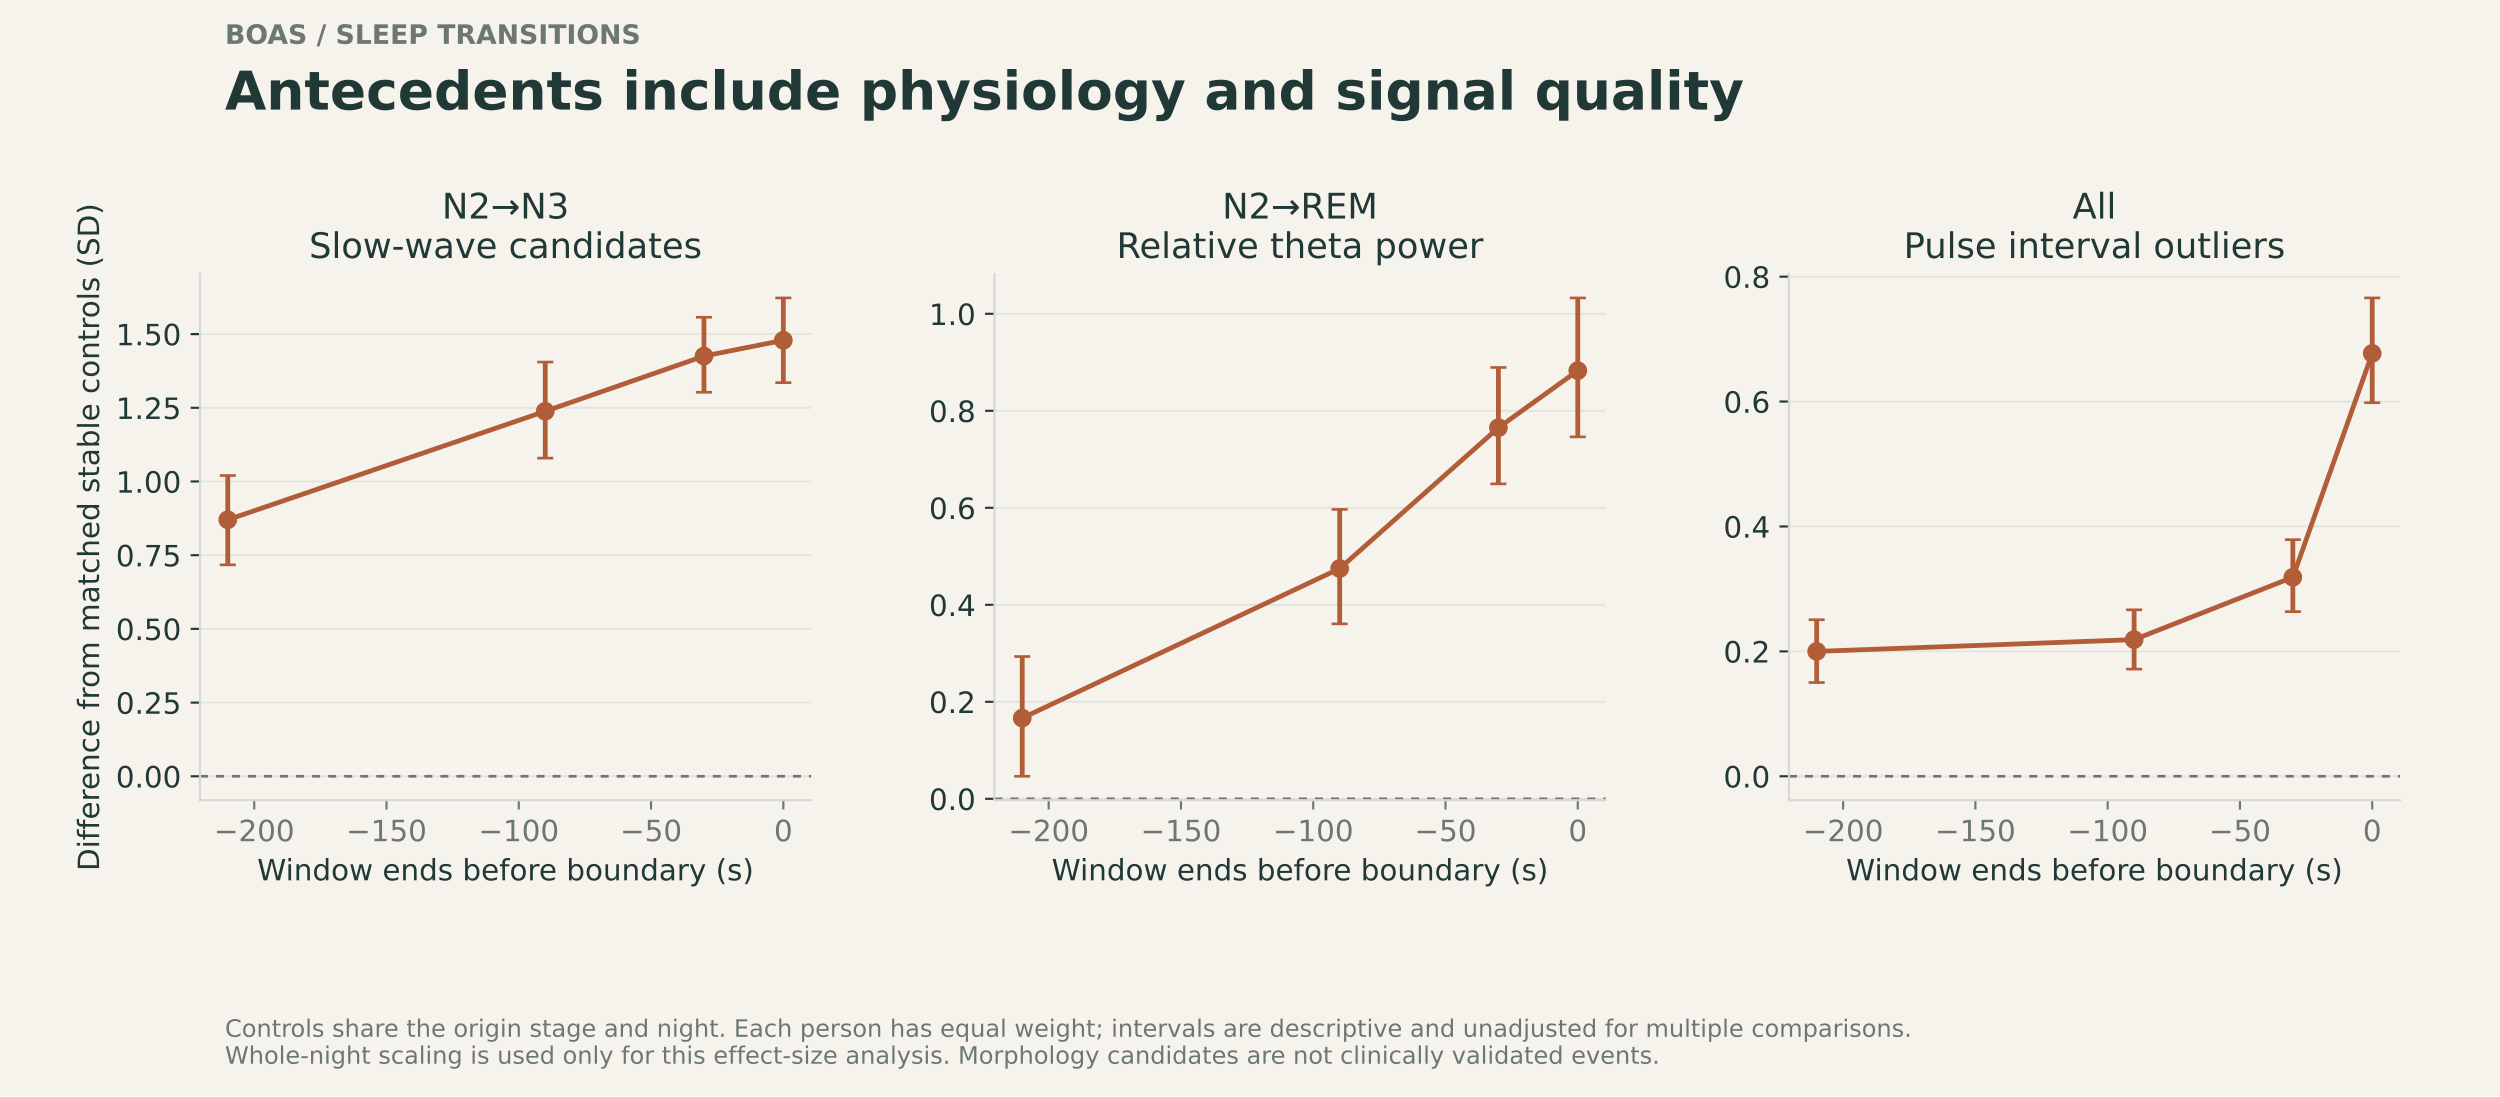
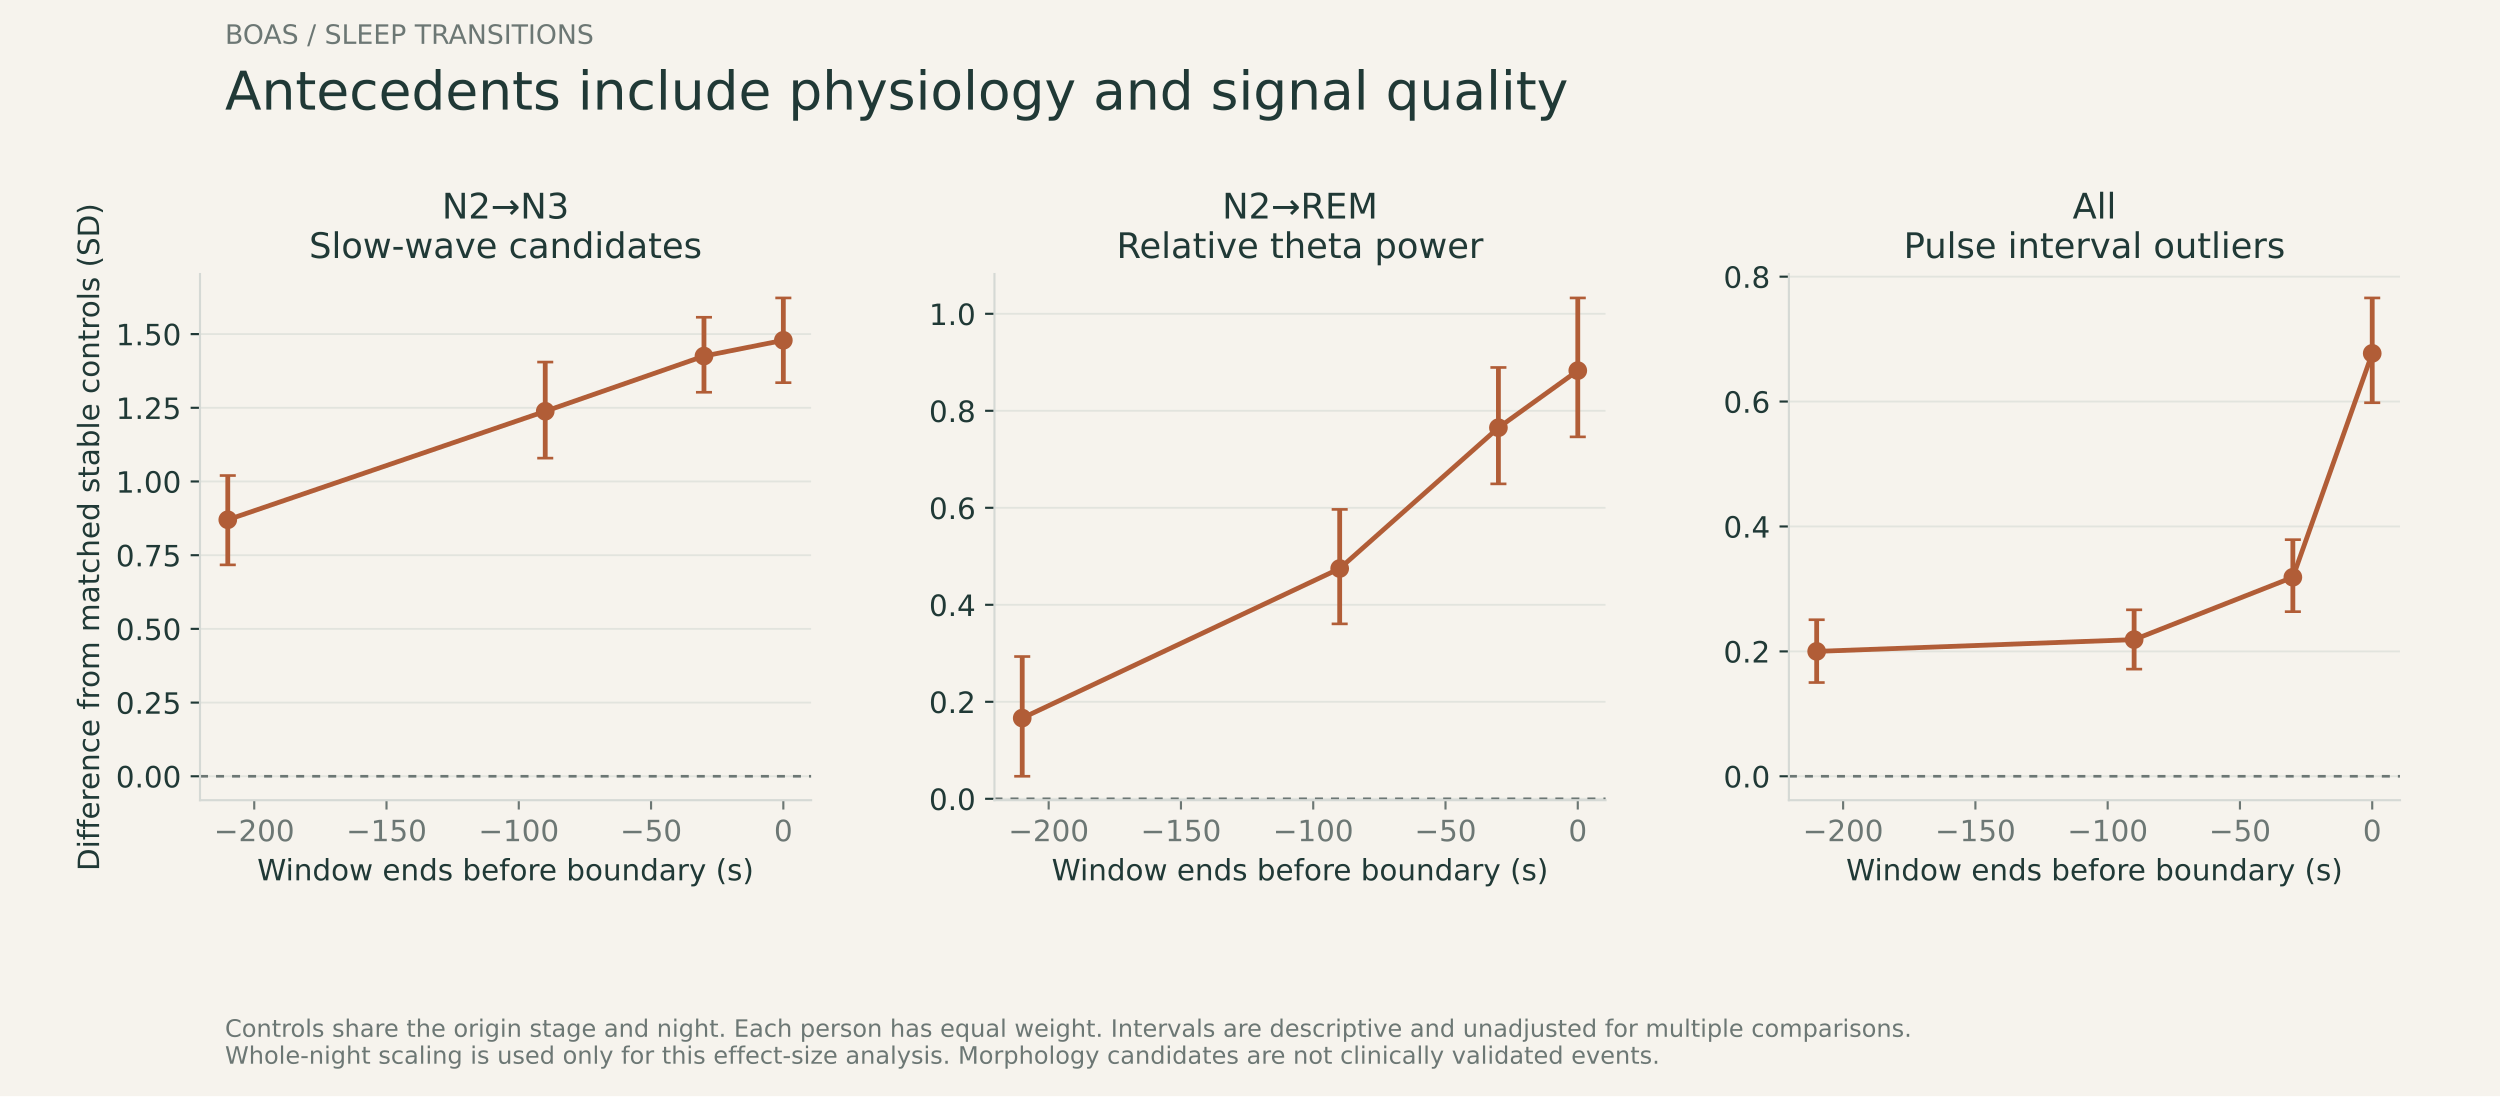
<svg xmlns="http://www.w3.org/2000/svg" xmlns:xlink="http://www.w3.org/1999/xlink" width="936pt" height="410.4pt" viewBox="0 0 936 410.4" version="1.1">
  <defs>
    <style type="text/css">*{stroke-linejoin: round; stroke-linecap: butt}</style>
  </defs>
  <g id="figure_1">
    <g id="patch_1">
      <path d="M 0 410.4  L 936 410.4  L 936 0  L 0 0  z " style="fill: #f6f3ed" />
    </g>
    <g id="axes_1">
      <g id="patch_2">
        <path d="M 74.88 299.592  L 303.68 299.592  L 303.68 102.6  L 74.88 102.6  z " style="fill: #f6f3ed" />
      </g>
      <g id="matplotlib.axis_1">
        <g id="xtick_1">
          <g id="line2d_1">
            <defs>
-               <path id="m2b2131e5d2" d="M 0 0  L 0 3.5  " style="stroke: #6c7774; stroke-width: 0.8" />
+               <path id="m9359593791" d="M 0 0  L 0 3.5  " style="stroke: #6c7774; stroke-width: 0.8" />
            </defs>
            <g>
-               <use xlink:href="#m2b2131e5d2" x="95.185" y="299.592" style="fill: #6c7774; stroke: #6c7774; stroke-width: 0.8" />
+               <use xlink:href="#m9359593791" x="95.185" y="299.592" style="fill: #6c7774; stroke: #6c7774; stroke-width: 0.8" />
            </g>
          </g>
          <g id="text_1">
            <text style="font-size: 11px; font-family: 'DejaVu Sans'; text-anchor: middle; fill: #6c7774" x="95.185" y="314.95" transform="rotate(-0 95.18476 314.9503)">−200</text>
          </g>
        </g>
        <g id="xtick_2">
          <g id="line2d_2">
            <g>
-               <use xlink:href="#m2b2131e5d2" x="144.709" y="299.592" style="fill: #6c7774; stroke: #6c7774; stroke-width: 0.8" />
+               <use xlink:href="#m9359593791" x="144.709" y="299.592" style="fill: #6c7774; stroke: #6c7774; stroke-width: 0.8" />
            </g>
          </g>
          <g id="text_2">
            <text style="font-size: 11px; font-family: 'DejaVu Sans'; text-anchor: middle; fill: #6c7774" x="144.709" y="314.95" transform="rotate(-0 144.7086 314.9503)">−150</text>
          </g>
        </g>
        <g id="xtick_3">
          <g id="line2d_3">
            <g>
-               <use xlink:href="#m2b2131e5d2" x="194.232" y="299.592" style="fill: #6c7774; stroke: #6c7774; stroke-width: 0.8" />
+               <use xlink:href="#m9359593791" x="194.232" y="299.592" style="fill: #6c7774; stroke: #6c7774; stroke-width: 0.8" />
            </g>
          </g>
          <g id="text_3">
            <text style="font-size: 11px; font-family: 'DejaVu Sans'; text-anchor: middle; fill: #6c7774" x="194.232" y="314.95" transform="rotate(-0 194.2324 314.9503)">−100</text>
          </g>
        </g>
        <g id="xtick_4">
          <g id="line2d_4">
            <g>
-               <use xlink:href="#m2b2131e5d2" x="243.756" y="299.592" style="fill: #6c7774; stroke: #6c7774; stroke-width: 0.8" />
+               <use xlink:href="#m9359593791" x="243.756" y="299.592" style="fill: #6c7774; stroke: #6c7774; stroke-width: 0.8" />
            </g>
          </g>
          <g id="text_4">
            <text style="font-size: 11px; font-family: 'DejaVu Sans'; text-anchor: middle; fill: #6c7774" x="243.756" y="314.95" transform="rotate(-0 243.7562 314.9503)">−50</text>
          </g>
        </g>
        <g id="xtick_5">
          <g id="line2d_5">
            <g>
-               <use xlink:href="#m2b2131e5d2" x="293.28" y="299.592" style="fill: #6c7774; stroke: #6c7774; stroke-width: 0.8" />
+               <use xlink:href="#m9359593791" x="293.28" y="299.592" style="fill: #6c7774; stroke: #6c7774; stroke-width: 0.8" />
            </g>
          </g>
          <g id="text_5">
            <text style="font-size: 11px; font-family: 'DejaVu Sans'; text-anchor: middle; fill: #6c7774" x="293.28" y="314.95" transform="rotate(-0 293.28 314.9503)">0</text>
          </g>
        </g>
        <g id="text_6">
          <text style="font-size: 11px; font-family: 'DejaVu Sans'; text-anchor: middle; fill: #203936" x="189.28" y="329.596" transform="rotate(-0 189.28 329.5962)">Window ends before boundary (s)</text>
        </g>
      </g>
      <g id="matplotlib.axis_2">
        <g id="ytick_1">
          <g id="line2d_6">
-             <path d="M 74.88 290.638  L 303.68 290.638  " clip-path="url(#pf90f58695b)" style="fill: none; stroke: #e2e4de; stroke-width: 0.7; stroke-linecap: square" />
+             <path d="M 74.88 290.638  L 303.68 290.638  " clip-path="url(#pc259133c09)" style="fill: none; stroke: #e2e4de; stroke-width: 0.7; stroke-linecap: square" />
          </g>
          <g id="line2d_7">
            <defs>
-               <path id="me3ca736e18" d="M 0 0  L -3.5 0  " style="stroke: #203936; stroke-width: 0.8" />
+               <path id="m24792d2fe8" d="M 0 0  L -3.5 0  " style="stroke: #203936; stroke-width: 0.8" />
            </defs>
            <g>
-               <use xlink:href="#me3ca736e18" x="74.88" y="290.638" style="fill: #203936; stroke: #203936; stroke-width: 0.8" />
+               <use xlink:href="#m24792d2fe8" x="74.88" y="290.638" style="fill: #203936; stroke: #203936; stroke-width: 0.8" />
            </g>
          </g>
          <g id="text_7">
            <text style="font-size: 11px; font-family: 'DejaVu Sans'; text-anchor: end; fill: #203936" x="67.88" y="294.817" transform="rotate(-0 67.88 294.817)">0.00</text>
          </g>
        </g>
        <g id="ytick_2">
          <g id="line2d_8">
-             <path d="M 74.88 263.046  L 303.68 263.046  " clip-path="url(#pf90f58695b)" style="fill: none; stroke: #e2e4de; stroke-width: 0.7; stroke-linecap: square" />
+             <path d="M 74.88 263.046  L 303.68 263.046  " clip-path="url(#pc259133c09)" style="fill: none; stroke: #e2e4de; stroke-width: 0.7; stroke-linecap: square" />
          </g>
          <g id="line2d_9">
            <g>
-               <use xlink:href="#me3ca736e18" x="74.88" y="263.046" style="fill: #203936; stroke: #203936; stroke-width: 0.8" />
+               <use xlink:href="#m24792d2fe8" x="74.88" y="263.046" style="fill: #203936; stroke: #203936; stroke-width: 0.8" />
            </g>
          </g>
          <g id="text_8">
            <text style="font-size: 11px; font-family: 'DejaVu Sans'; text-anchor: end; fill: #203936" x="67.88" y="267.225" transform="rotate(-0 67.88 267.2249)">0.25</text>
          </g>
        </g>
        <g id="ytick_3">
          <g id="line2d_10">
-             <path d="M 74.88 235.454  L 303.68 235.454  " clip-path="url(#pf90f58695b)" style="fill: none; stroke: #e2e4de; stroke-width: 0.7; stroke-linecap: square" />
+             <path d="M 74.88 235.454  L 303.68 235.454  " clip-path="url(#pc259133c09)" style="fill: none; stroke: #e2e4de; stroke-width: 0.7; stroke-linecap: square" />
          </g>
          <g id="line2d_11">
            <g>
-               <use xlink:href="#me3ca736e18" x="74.88" y="235.454" style="fill: #203936; stroke: #203936; stroke-width: 0.8" />
+               <use xlink:href="#m24792d2fe8" x="74.88" y="235.454" style="fill: #203936; stroke: #203936; stroke-width: 0.8" />
            </g>
          </g>
          <g id="text_9">
            <text style="font-size: 11px; font-family: 'DejaVu Sans'; text-anchor: end; fill: #203936" x="67.88" y="239.633" transform="rotate(-0 67.88 239.6329)">0.50</text>
          </g>
        </g>
        <g id="ytick_4">
          <g id="line2d_12">
-             <path d="M 74.88 207.862  L 303.68 207.862  " clip-path="url(#pf90f58695b)" style="fill: none; stroke: #e2e4de; stroke-width: 0.7; stroke-linecap: square" />
+             <path d="M 74.88 207.862  L 303.68 207.862  " clip-path="url(#pc259133c09)" style="fill: none; stroke: #e2e4de; stroke-width: 0.7; stroke-linecap: square" />
          </g>
          <g id="line2d_13">
            <g>
-               <use xlink:href="#me3ca736e18" x="74.88" y="207.862" style="fill: #203936; stroke: #203936; stroke-width: 0.8" />
+               <use xlink:href="#m24792d2fe8" x="74.88" y="207.862" style="fill: #203936; stroke: #203936; stroke-width: 0.8" />
            </g>
          </g>
          <g id="text_10">
            <text style="font-size: 11px; font-family: 'DejaVu Sans'; text-anchor: end; fill: #203936" x="67.88" y="212.041" transform="rotate(-0 67.88 212.0409)">0.75</text>
          </g>
        </g>
        <g id="ytick_5">
          <g id="line2d_14">
-             <path d="M 74.88 180.27  L 303.68 180.27  " clip-path="url(#pf90f58695b)" style="fill: none; stroke: #e2e4de; stroke-width: 0.7; stroke-linecap: square" />
+             <path d="M 74.88 180.27  L 303.68 180.27  " clip-path="url(#pc259133c09)" style="fill: none; stroke: #e2e4de; stroke-width: 0.7; stroke-linecap: square" />
          </g>
          <g id="line2d_15">
            <g>
-               <use xlink:href="#me3ca736e18" x="74.88" y="180.27" style="fill: #203936; stroke: #203936; stroke-width: 0.8" />
+               <use xlink:href="#m24792d2fe8" x="74.88" y="180.27" style="fill: #203936; stroke: #203936; stroke-width: 0.8" />
            </g>
          </g>
          <g id="text_11">
            <text style="font-size: 11px; font-family: 'DejaVu Sans'; text-anchor: end; fill: #203936" x="67.88" y="184.449" transform="rotate(-0 67.88 184.4489)">1.00</text>
          </g>
        </g>
        <g id="ytick_6">
          <g id="line2d_16">
-             <path d="M 74.88 152.678  L 303.68 152.678  " clip-path="url(#pf90f58695b)" style="fill: none; stroke: #e2e4de; stroke-width: 0.7; stroke-linecap: square" />
+             <path d="M 74.88 152.678  L 303.68 152.678  " clip-path="url(#pc259133c09)" style="fill: none; stroke: #e2e4de; stroke-width: 0.7; stroke-linecap: square" />
          </g>
          <g id="line2d_17">
            <g>
-               <use xlink:href="#me3ca736e18" x="74.88" y="152.678" style="fill: #203936; stroke: #203936; stroke-width: 0.8" />
+               <use xlink:href="#m24792d2fe8" x="74.88" y="152.678" style="fill: #203936; stroke: #203936; stroke-width: 0.8" />
            </g>
          </g>
          <g id="text_12">
            <text style="font-size: 11px; font-family: 'DejaVu Sans'; text-anchor: end; fill: #203936" x="67.88" y="156.857" transform="rotate(-0 67.88 156.8569)">1.25</text>
          </g>
        </g>
        <g id="ytick_7">
          <g id="line2d_18">
-             <path d="M 74.88 125.086  L 303.68 125.086  " clip-path="url(#pf90f58695b)" style="fill: none; stroke: #e2e4de; stroke-width: 0.7; stroke-linecap: square" />
+             <path d="M 74.88 125.086  L 303.68 125.086  " clip-path="url(#pc259133c09)" style="fill: none; stroke: #e2e4de; stroke-width: 0.7; stroke-linecap: square" />
          </g>
          <g id="line2d_19">
            <g>
-               <use xlink:href="#me3ca736e18" x="74.88" y="125.086" style="fill: #203936; stroke: #203936; stroke-width: 0.8" />
+               <use xlink:href="#m24792d2fe8" x="74.88" y="125.086" style="fill: #203936; stroke: #203936; stroke-width: 0.8" />
            </g>
          </g>
          <g id="text_13">
            <text style="font-size: 11px; font-family: 'DejaVu Sans'; text-anchor: end; fill: #203936" x="67.88" y="129.265" transform="rotate(-0 67.88 129.2649)">1.50</text>
          </g>
        </g>
        <g id="text_14">
          <text style="font-size: 11px; font-family: 'DejaVu Sans'; text-anchor: middle; fill: #203936" x="37.1" y="201.096" transform="rotate(-90 37.10016 201.096)">Difference from matched stable controls (SD)</text>
        </g>
      </g>
      <g id="LineCollection_1">
-         <path d="M 85.28 211.477  L 85.28 178.039  " clip-path="url(#pf90f58695b)" style="fill: none; stroke: #b15d37; stroke-width: 1.8" />
-         <path d="M 204.137 171.529  L 204.137 135.565  " clip-path="url(#pf90f58695b)" style="fill: none; stroke: #b15d37; stroke-width: 1.8" />
-         <path d="M 263.566 146.865  L 263.566 118.792  " clip-path="url(#pf90f58695b)" style="fill: none; stroke: #b15d37; stroke-width: 1.8" />
-         <path d="M 293.28 143.259  L 293.28 111.554  " clip-path="url(#pf90f58695b)" style="fill: none; stroke: #b15d37; stroke-width: 1.8" />
+         <path d="M 85.28 211.477  L 85.28 178.039  " clip-path="url(#pc259133c09)" style="fill: none; stroke: #b15d37; stroke-width: 1.8" />
+         <path d="M 204.137 171.529  L 204.137 135.565  " clip-path="url(#pc259133c09)" style="fill: none; stroke: #b15d37; stroke-width: 1.8" />
+         <path d="M 263.566 146.865  L 263.566 118.792  " clip-path="url(#pc259133c09)" style="fill: none; stroke: #b15d37; stroke-width: 1.8" />
+         <path d="M 293.28 143.259  L 293.28 111.554  " clip-path="url(#pc259133c09)" style="fill: none; stroke: #b15d37; stroke-width: 1.8" />
      </g>
      <g id="line2d_20">
        <defs>
-           <path id="m47a3143ed9" d="M 3 0  L -3 -0  " style="stroke: #b15d37" />
+           <path id="m4a761c84fd" d="M 3 0  L -3 -0  " style="stroke: #b15d37" />
        </defs>
-         <g clip-path="url(#pf90f58695b)">
-           <use xlink:href="#m47a3143ed9" x="85.28" y="211.477" style="fill: #b15d37; stroke: #b15d37" />
-           <use xlink:href="#m47a3143ed9" x="204.137" y="171.529" style="fill: #b15d37; stroke: #b15d37" />
-           <use xlink:href="#m47a3143ed9" x="263.566" y="146.865" style="fill: #b15d37; stroke: #b15d37" />
-           <use xlink:href="#m47a3143ed9" x="293.28" y="143.259" style="fill: #b15d37; stroke: #b15d37" />
+         <g clip-path="url(#pc259133c09)">
+           <use xlink:href="#m4a761c84fd" x="85.28" y="211.477" style="fill: #b15d37; stroke: #b15d37" />
+           <use xlink:href="#m4a761c84fd" x="204.137" y="171.529" style="fill: #b15d37; stroke: #b15d37" />
+           <use xlink:href="#m4a761c84fd" x="263.566" y="146.865" style="fill: #b15d37; stroke: #b15d37" />
+           <use xlink:href="#m4a761c84fd" x="293.28" y="143.259" style="fill: #b15d37; stroke: #b15d37" />
        </g>
      </g>
      <g id="line2d_21">
-         <g clip-path="url(#pf90f58695b)">
-           <use xlink:href="#m47a3143ed9" x="85.28" y="178.039" style="fill: #b15d37; stroke: #b15d37" />
-           <use xlink:href="#m47a3143ed9" x="204.137" y="135.565" style="fill: #b15d37; stroke: #b15d37" />
-           <use xlink:href="#m47a3143ed9" x="263.566" y="118.792" style="fill: #b15d37; stroke: #b15d37" />
-           <use xlink:href="#m47a3143ed9" x="293.28" y="111.554" style="fill: #b15d37; stroke: #b15d37" />
+         <g clip-path="url(#pc259133c09)">
+           <use xlink:href="#m4a761c84fd" x="85.28" y="178.039" style="fill: #b15d37; stroke: #b15d37" />
+           <use xlink:href="#m4a761c84fd" x="204.137" y="135.565" style="fill: #b15d37; stroke: #b15d37" />
+           <use xlink:href="#m4a761c84fd" x="263.566" y="118.792" style="fill: #b15d37; stroke: #b15d37" />
+           <use xlink:href="#m4a761c84fd" x="293.28" y="111.554" style="fill: #b15d37; stroke: #b15d37" />
        </g>
      </g>
      <g id="line2d_22">
-         <path d="M 74.88 290.638  L 303.68 290.638  " clip-path="url(#pf90f58695b)" style="fill: none; stroke-dasharray: 3,3; stroke-dashoffset: 0; stroke: #6c7774" />
+         <path d="M 74.88 290.638  L 303.68 290.638  " clip-path="url(#pc259133c09)" style="fill: none; stroke-dasharray: 3,3; stroke-dashoffset: 0; stroke: #6c7774" />
      </g>
      <g id="line2d_23">
-         <path d="M 85.28 194.598  L 204.137 153.976  L 263.566 133.31  L 293.28 127.409  " clip-path="url(#pf90f58695b)" style="fill: none; stroke: #b15d37; stroke-width: 1.8; stroke-linecap: square" />
+         <path d="M 85.28 194.598  L 204.137 153.976  L 263.566 133.31  L 293.28 127.409  " clip-path="url(#pc259133c09)" style="fill: none; stroke: #b15d37; stroke-width: 1.8; stroke-linecap: square" />
        <defs>
-           <path id="m441f151f14" d="M 0 3  C 0.796 3 1.559 2.684 2.121 2.121  C 2.684 1.559 3 0.796 3 0  C 3 -0.796 2.684 -1.559 2.121 -2.121  C 1.559 -2.684 0.796 -3 0 -3  C -0.796 -3 -1.559 -2.684 -2.121 -2.121  C -2.684 -1.559 -3 -0.796 -3 0  C -3 0.796 -2.684 1.559 -2.121 2.121  C -1.559 2.684 -0.796 3 0 3  z " style="stroke: #b15d37" />
+           <path id="m875331e26b" d="M 0 3  C 0.796 3 1.559 2.684 2.121 2.121  C 2.684 1.559 3 0.796 3 0  C 3 -0.796 2.684 -1.559 2.121 -2.121  C 1.559 -2.684 0.796 -3 0 -3  C -0.796 -3 -1.559 -2.684 -2.121 -2.121  C -2.684 -1.559 -3 -0.796 -3 0  C -3 0.796 -2.684 1.559 -2.121 2.121  C -1.559 2.684 -0.796 3 0 3  z " style="stroke: #b15d37" />
        </defs>
-         <g clip-path="url(#pf90f58695b)">
-           <use xlink:href="#m441f151f14" x="85.28" y="194.598" style="fill: #b15d37; stroke: #b15d37" />
-           <use xlink:href="#m441f151f14" x="204.137" y="153.976" style="fill: #b15d37; stroke: #b15d37" />
-           <use xlink:href="#m441f151f14" x="263.566" y="133.31" style="fill: #b15d37; stroke: #b15d37" />
-           <use xlink:href="#m441f151f14" x="293.28" y="127.409" style="fill: #b15d37; stroke: #b15d37" />
+         <g clip-path="url(#pc259133c09)">
+           <use xlink:href="#m875331e26b" x="85.28" y="194.598" style="fill: #b15d37; stroke: #b15d37" />
+           <use xlink:href="#m875331e26b" x="204.137" y="153.976" style="fill: #b15d37; stroke: #b15d37" />
+           <use xlink:href="#m875331e26b" x="263.566" y="133.31" style="fill: #b15d37; stroke: #b15d37" />
+           <use xlink:href="#m875331e26b" x="293.28" y="127.409" style="fill: #b15d37; stroke: #b15d37" />
        </g>
      </g>
      <g id="patch_3">
        <path d="M 74.88 299.592  L 74.88 102.6  " style="fill: none; stroke: #d5d9d5; stroke-width: 0.8; stroke-linejoin: miter; stroke-linecap: square" />
      </g>
      <g id="patch_4">
        <path d="M 74.88 299.592  L 303.68 299.592  " style="fill: none; stroke: #d5d9d5; stroke-width: 0.8; stroke-linejoin: miter; stroke-linecap: square" />
      </g>
      <g id="text_15">
        <text style="font-size: 13.2px; font-family: 'DejaVu Sans'; fill: #203936" transform="translate(165.4757 81.81889)">N2→N3</text>
        <text style="font-size: 13.2px; font-family: 'DejaVu Sans'; fill: #203936" transform="translate(115.7313 96.6)">Slow-wave candidates</text>
      </g>
    </g>
    <g id="axes_2">
      <g id="patch_5">
        <path d="M 372.32 299.592  L 601.12 299.592  L 601.12 102.6  L 372.32 102.6  z " style="fill: #f6f3ed" />
      </g>
      <g id="matplotlib.axis_3">
        <g id="xtick_6">
          <g id="line2d_24">
            <g>
-               <use xlink:href="#m2b2131e5d2" x="392.625" y="299.592" style="fill: #6c7774; stroke: #6c7774; stroke-width: 0.8" />
+               <use xlink:href="#m9359593791" x="392.625" y="299.592" style="fill: #6c7774; stroke: #6c7774; stroke-width: 0.8" />
            </g>
          </g>
          <g id="text_16">
            <text style="font-size: 11px; font-family: 'DejaVu Sans'; text-anchor: middle; fill: #6c7774" x="392.625" y="314.95" transform="rotate(-0 392.6248 314.9503)">−200</text>
          </g>
        </g>
        <g id="xtick_7">
          <g id="line2d_25">
            <g>
-               <use xlink:href="#m2b2131e5d2" x="442.149" y="299.592" style="fill: #6c7774; stroke: #6c7774; stroke-width: 0.8" />
+               <use xlink:href="#m9359593791" x="442.149" y="299.592" style="fill: #6c7774; stroke: #6c7774; stroke-width: 0.8" />
            </g>
          </g>
          <g id="text_17">
            <text style="font-size: 11px; font-family: 'DejaVu Sans'; text-anchor: middle; fill: #6c7774" x="442.149" y="314.95" transform="rotate(-0 442.1486 314.9503)">−150</text>
          </g>
        </g>
        <g id="xtick_8">
          <g id="line2d_26">
            <g>
-               <use xlink:href="#m2b2131e5d2" x="491.672" y="299.592" style="fill: #6c7774; stroke: #6c7774; stroke-width: 0.8" />
+               <use xlink:href="#m9359593791" x="491.672" y="299.592" style="fill: #6c7774; stroke: #6c7774; stroke-width: 0.8" />
            </g>
          </g>
          <g id="text_18">
            <text style="font-size: 11px; font-family: 'DejaVu Sans'; text-anchor: middle; fill: #6c7774" x="491.672" y="314.95" transform="rotate(-0 491.6724 314.9503)">−100</text>
          </g>
        </g>
        <g id="xtick_9">
          <g id="line2d_27">
            <g>
-               <use xlink:href="#m2b2131e5d2" x="541.196" y="299.592" style="fill: #6c7774; stroke: #6c7774; stroke-width: 0.8" />
+               <use xlink:href="#m9359593791" x="541.196" y="299.592" style="fill: #6c7774; stroke: #6c7774; stroke-width: 0.8" />
            </g>
          </g>
          <g id="text_19">
            <text style="font-size: 11px; font-family: 'DejaVu Sans'; text-anchor: middle; fill: #6c7774" x="541.196" y="314.95" transform="rotate(-0 541.1962 314.9503)">−50</text>
          </g>
        </g>
        <g id="xtick_10">
          <g id="line2d_28">
            <g>
-               <use xlink:href="#m2b2131e5d2" x="590.72" y="299.592" style="fill: #6c7774; stroke: #6c7774; stroke-width: 0.8" />
+               <use xlink:href="#m9359593791" x="590.72" y="299.592" style="fill: #6c7774; stroke: #6c7774; stroke-width: 0.8" />
            </g>
          </g>
          <g id="text_20">
            <text style="font-size: 11px; font-family: 'DejaVu Sans'; text-anchor: middle; fill: #6c7774" x="590.72" y="314.95" transform="rotate(-0 590.72 314.9503)">0</text>
          </g>
        </g>
        <g id="text_21">
          <text style="font-size: 11px; font-family: 'DejaVu Sans'; text-anchor: middle; fill: #203936" x="486.72" y="329.596" transform="rotate(-0 486.72 329.5962)">Window ends before boundary (s)</text>
        </g>
      </g>
      <g id="matplotlib.axis_4">
        <g id="ytick_8">
          <g id="line2d_29">
-             <path d="M 372.32 299.076  L 601.12 299.076  " clip-path="url(#pd4287c1bd4)" style="fill: none; stroke: #e2e4de; stroke-width: 0.7; stroke-linecap: square" />
+             <path d="M 372.32 299.076  L 601.12 299.076  " clip-path="url(#pba1424396d)" style="fill: none; stroke: #e2e4de; stroke-width: 0.7; stroke-linecap: square" />
          </g>
          <g id="line2d_30">
            <g>
-               <use xlink:href="#me3ca736e18" x="372.32" y="299.076" style="fill: #203936; stroke: #203936; stroke-width: 0.8" />
+               <use xlink:href="#m24792d2fe8" x="372.32" y="299.076" style="fill: #203936; stroke: #203936; stroke-width: 0.8" />
            </g>
          </g>
          <g id="text_22">
            <text style="font-size: 11px; font-family: 'DejaVu Sans'; text-anchor: end; fill: #203936" x="365.32" y="303.255" transform="rotate(-0 365.32 303.2549)">0.0</text>
          </g>
        </g>
        <g id="ytick_9">
          <g id="line2d_31">
-             <path d="M 372.32 262.76  L 601.12 262.76  " clip-path="url(#pd4287c1bd4)" style="fill: none; stroke: #e2e4de; stroke-width: 0.7; stroke-linecap: square" />
+             <path d="M 372.32 262.76  L 601.12 262.76  " clip-path="url(#pba1424396d)" style="fill: none; stroke: #e2e4de; stroke-width: 0.7; stroke-linecap: square" />
          </g>
          <g id="line2d_32">
            <g>
-               <use xlink:href="#me3ca736e18" x="372.32" y="262.76" style="fill: #203936; stroke: #203936; stroke-width: 0.8" />
+               <use xlink:href="#m24792d2fe8" x="372.32" y="262.76" style="fill: #203936; stroke: #203936; stroke-width: 0.8" />
            </g>
          </g>
          <g id="text_23">
            <text style="font-size: 11px; font-family: 'DejaVu Sans'; text-anchor: end; fill: #203936" x="365.32" y="266.939" transform="rotate(-0 365.32 266.9388)">0.2</text>
          </g>
        </g>
        <g id="ytick_10">
          <g id="line2d_33">
-             <path d="M 372.32 226.444  L 601.12 226.444  " clip-path="url(#pd4287c1bd4)" style="fill: none; stroke: #e2e4de; stroke-width: 0.7; stroke-linecap: square" />
+             <path d="M 372.32 226.444  L 601.12 226.444  " clip-path="url(#pba1424396d)" style="fill: none; stroke: #e2e4de; stroke-width: 0.7; stroke-linecap: square" />
          </g>
          <g id="line2d_34">
            <g>
-               <use xlink:href="#me3ca736e18" x="372.32" y="226.444" style="fill: #203936; stroke: #203936; stroke-width: 0.8" />
+               <use xlink:href="#m24792d2fe8" x="372.32" y="226.444" style="fill: #203936; stroke: #203936; stroke-width: 0.8" />
            </g>
          </g>
          <g id="text_24">
            <text style="font-size: 11px; font-family: 'DejaVu Sans'; text-anchor: end; fill: #203936" x="365.32" y="230.623" transform="rotate(-0 365.32 230.6227)">0.4</text>
          </g>
        </g>
        <g id="ytick_11">
          <g id="line2d_35">
-             <path d="M 372.32 190.127  L 601.12 190.127  " clip-path="url(#pd4287c1bd4)" style="fill: none; stroke: #e2e4de; stroke-width: 0.7; stroke-linecap: square" />
+             <path d="M 372.32 190.127  L 601.12 190.127  " clip-path="url(#pba1424396d)" style="fill: none; stroke: #e2e4de; stroke-width: 0.7; stroke-linecap: square" />
          </g>
          <g id="line2d_36">
            <g>
-               <use xlink:href="#me3ca736e18" x="372.32" y="190.127" style="fill: #203936; stroke: #203936; stroke-width: 0.8" />
+               <use xlink:href="#m24792d2fe8" x="372.32" y="190.127" style="fill: #203936; stroke: #203936; stroke-width: 0.8" />
            </g>
          </g>
          <g id="text_25">
            <text style="font-size: 11px; font-family: 'DejaVu Sans'; text-anchor: end; fill: #203936" x="365.32" y="194.307" transform="rotate(-0 365.32 194.3066)">0.6</text>
          </g>
        </g>
        <g id="ytick_12">
          <g id="line2d_37">
-             <path d="M 372.32 153.811  L 601.12 153.811  " clip-path="url(#pd4287c1bd4)" style="fill: none; stroke: #e2e4de; stroke-width: 0.7; stroke-linecap: square" />
+             <path d="M 372.32 153.811  L 601.12 153.811  " clip-path="url(#pba1424396d)" style="fill: none; stroke: #e2e4de; stroke-width: 0.7; stroke-linecap: square" />
          </g>
          <g id="line2d_38">
            <g>
-               <use xlink:href="#me3ca736e18" x="372.32" y="153.811" style="fill: #203936; stroke: #203936; stroke-width: 0.8" />
+               <use xlink:href="#m24792d2fe8" x="372.32" y="153.811" style="fill: #203936; stroke: #203936; stroke-width: 0.8" />
            </g>
          </g>
          <g id="text_26">
            <text style="font-size: 11px; font-family: 'DejaVu Sans'; text-anchor: end; fill: #203936" x="365.32" y="157.991" transform="rotate(-0 365.32 157.9906)">0.8</text>
          </g>
        </g>
        <g id="ytick_13">
          <g id="line2d_39">
-             <path d="M 372.32 117.495  L 601.12 117.495  " clip-path="url(#pd4287c1bd4)" style="fill: none; stroke: #e2e4de; stroke-width: 0.7; stroke-linecap: square" />
+             <path d="M 372.32 117.495  L 601.12 117.495  " clip-path="url(#pba1424396d)" style="fill: none; stroke: #e2e4de; stroke-width: 0.7; stroke-linecap: square" />
          </g>
          <g id="line2d_40">
            <g>
-               <use xlink:href="#me3ca736e18" x="372.32" y="117.495" style="fill: #203936; stroke: #203936; stroke-width: 0.8" />
+               <use xlink:href="#m24792d2fe8" x="372.32" y="117.495" style="fill: #203936; stroke: #203936; stroke-width: 0.8" />
            </g>
          </g>
          <g id="text_27">
            <text style="font-size: 11px; font-family: 'DejaVu Sans'; text-anchor: end; fill: #203936" x="365.32" y="121.674" transform="rotate(-0 365.32 121.6745)">1.0</text>
          </g>
        </g>
      </g>
      <g id="LineCollection_2">
-         <path d="M 382.72 290.638  L 382.72 245.797  " clip-path="url(#pd4287c1bd4)" style="fill: none; stroke: #b15d37; stroke-width: 1.8" />
-         <path d="M 501.577 233.568  L 501.577 190.72  " clip-path="url(#pd4287c1bd4)" style="fill: none; stroke: #b15d37; stroke-width: 1.8" />
-         <path d="M 561.006 181.151  L 561.006 137.585  " clip-path="url(#pd4287c1bd4)" style="fill: none; stroke: #b15d37; stroke-width: 1.8" />
-         <path d="M 590.72 163.56  L 590.72 111.554  " clip-path="url(#pd4287c1bd4)" style="fill: none; stroke: #b15d37; stroke-width: 1.8" />
+         <path d="M 382.72 290.638  L 382.72 245.797  " clip-path="url(#pba1424396d)" style="fill: none; stroke: #b15d37; stroke-width: 1.8" />
+         <path d="M 501.577 233.568  L 501.577 190.72  " clip-path="url(#pba1424396d)" style="fill: none; stroke: #b15d37; stroke-width: 1.8" />
+         <path d="M 561.006 181.151  L 561.006 137.585  " clip-path="url(#pba1424396d)" style="fill: none; stroke: #b15d37; stroke-width: 1.8" />
+         <path d="M 590.72 163.56  L 590.72 111.554  " clip-path="url(#pba1424396d)" style="fill: none; stroke: #b15d37; stroke-width: 1.8" />
      </g>
      <g id="line2d_41">
-         <g clip-path="url(#pd4287c1bd4)">
-           <use xlink:href="#m47a3143ed9" x="382.72" y="290.638" style="fill: #b15d37; stroke: #b15d37" />
-           <use xlink:href="#m47a3143ed9" x="501.577" y="233.568" style="fill: #b15d37; stroke: #b15d37" />
-           <use xlink:href="#m47a3143ed9" x="561.006" y="181.151" style="fill: #b15d37; stroke: #b15d37" />
-           <use xlink:href="#m47a3143ed9" x="590.72" y="163.56" style="fill: #b15d37; stroke: #b15d37" />
+         <g clip-path="url(#pba1424396d)">
+           <use xlink:href="#m4a761c84fd" x="382.72" y="290.638" style="fill: #b15d37; stroke: #b15d37" />
+           <use xlink:href="#m4a761c84fd" x="501.577" y="233.568" style="fill: #b15d37; stroke: #b15d37" />
+           <use xlink:href="#m4a761c84fd" x="561.006" y="181.151" style="fill: #b15d37; stroke: #b15d37" />
+           <use xlink:href="#m4a761c84fd" x="590.72" y="163.56" style="fill: #b15d37; stroke: #b15d37" />
        </g>
      </g>
      <g id="line2d_42">
-         <g clip-path="url(#pd4287c1bd4)">
-           <use xlink:href="#m47a3143ed9" x="382.72" y="245.797" style="fill: #b15d37; stroke: #b15d37" />
-           <use xlink:href="#m47a3143ed9" x="501.577" y="190.72" style="fill: #b15d37; stroke: #b15d37" />
-           <use xlink:href="#m47a3143ed9" x="561.006" y="137.585" style="fill: #b15d37; stroke: #b15d37" />
-           <use xlink:href="#m47a3143ed9" x="590.72" y="111.554" style="fill: #b15d37; stroke: #b15d37" />
+         <g clip-path="url(#pba1424396d)">
+           <use xlink:href="#m4a761c84fd" x="382.72" y="245.797" style="fill: #b15d37; stroke: #b15d37" />
+           <use xlink:href="#m4a761c84fd" x="501.577" y="190.72" style="fill: #b15d37; stroke: #b15d37" />
+           <use xlink:href="#m4a761c84fd" x="561.006" y="137.585" style="fill: #b15d37; stroke: #b15d37" />
+           <use xlink:href="#m4a761c84fd" x="590.72" y="111.554" style="fill: #b15d37; stroke: #b15d37" />
        </g>
      </g>
      <g id="line2d_43">
-         <path d="M 372.32 299.076  L 601.12 299.076  " clip-path="url(#pd4287c1bd4)" style="fill: none; stroke-dasharray: 3,3; stroke-dashoffset: 0; stroke: #6c7774" />
+         <path d="M 372.32 299.076  L 601.12 299.076  " clip-path="url(#pba1424396d)" style="fill: none; stroke-dasharray: 3,3; stroke-dashoffset: 0; stroke: #6c7774" />
      </g>
      <g id="line2d_44">
-         <path d="M 382.72 268.852  L 501.577 212.852  L 561.006 160.127  L 590.72 138.754  " clip-path="url(#pd4287c1bd4)" style="fill: none; stroke: #b15d37; stroke-width: 1.8; stroke-linecap: square" />
-         <g clip-path="url(#pd4287c1bd4)">
-           <use xlink:href="#m441f151f14" x="382.72" y="268.852" style="fill: #b15d37; stroke: #b15d37" />
-           <use xlink:href="#m441f151f14" x="501.577" y="212.852" style="fill: #b15d37; stroke: #b15d37" />
-           <use xlink:href="#m441f151f14" x="561.006" y="160.127" style="fill: #b15d37; stroke: #b15d37" />
-           <use xlink:href="#m441f151f14" x="590.72" y="138.754" style="fill: #b15d37; stroke: #b15d37" />
+         <path d="M 382.72 268.852  L 501.577 212.852  L 561.006 160.127  L 590.72 138.754  " clip-path="url(#pba1424396d)" style="fill: none; stroke: #b15d37; stroke-width: 1.8; stroke-linecap: square" />
+         <g clip-path="url(#pba1424396d)">
+           <use xlink:href="#m875331e26b" x="382.72" y="268.852" style="fill: #b15d37; stroke: #b15d37" />
+           <use xlink:href="#m875331e26b" x="501.577" y="212.852" style="fill: #b15d37; stroke: #b15d37" />
+           <use xlink:href="#m875331e26b" x="561.006" y="160.127" style="fill: #b15d37; stroke: #b15d37" />
+           <use xlink:href="#m875331e26b" x="590.72" y="138.754" style="fill: #b15d37; stroke: #b15d37" />
        </g>
      </g>
      <g id="patch_6">
        <path d="M 372.32 299.592  L 372.32 102.6  " style="fill: none; stroke: #d5d9d5; stroke-width: 0.8; stroke-linejoin: miter; stroke-linecap: square" />
      </g>
      <g id="patch_7">
        <path d="M 372.32 299.592  L 601.12 299.592  " style="fill: none; stroke: #d5d9d5; stroke-width: 0.8; stroke-linejoin: miter; stroke-linecap: square" />
      </g>
      <g id="text_28">
        <text style="font-size: 13.2px; font-family: 'DejaVu Sans'; fill: #203936" transform="translate(457.6016 81.81889)">N2→REM</text>
        <text style="font-size: 13.2px; font-family: 'DejaVu Sans'; fill: #203936" transform="translate(418.0449 96.6)">Relative theta power</text>
      </g>
    </g>
    <g id="axes_3">
      <g id="patch_8">
        <path d="M 669.76 299.592  L 898.56 299.592  L 898.56 102.6  L 669.76 102.6  z " style="fill: #f6f3ed" />
      </g>
      <g id="matplotlib.axis_5">
        <g id="xtick_11">
          <g id="line2d_45">
            <g>
-               <use xlink:href="#m2b2131e5d2" x="690.065" y="299.592" style="fill: #6c7774; stroke: #6c7774; stroke-width: 0.8" />
+               <use xlink:href="#m9359593791" x="690.065" y="299.592" style="fill: #6c7774; stroke: #6c7774; stroke-width: 0.8" />
            </g>
          </g>
          <g id="text_29">
            <text style="font-size: 11px; font-family: 'DejaVu Sans'; text-anchor: middle; fill: #6c7774" x="690.065" y="314.95" transform="rotate(-0 690.0648 314.9503)">−200</text>
          </g>
        </g>
        <g id="xtick_12">
          <g id="line2d_46">
            <g>
-               <use xlink:href="#m2b2131e5d2" x="739.589" y="299.592" style="fill: #6c7774; stroke: #6c7774; stroke-width: 0.8" />
+               <use xlink:href="#m9359593791" x="739.589" y="299.592" style="fill: #6c7774; stroke: #6c7774; stroke-width: 0.8" />
            </g>
          </g>
          <g id="text_30">
            <text style="font-size: 11px; font-family: 'DejaVu Sans'; text-anchor: middle; fill: #6c7774" x="739.589" y="314.95" transform="rotate(-0 739.5886 314.9503)">−150</text>
          </g>
        </g>
        <g id="xtick_13">
          <g id="line2d_47">
            <g>
-               <use xlink:href="#m2b2131e5d2" x="789.112" y="299.592" style="fill: #6c7774; stroke: #6c7774; stroke-width: 0.8" />
+               <use xlink:href="#m9359593791" x="789.112" y="299.592" style="fill: #6c7774; stroke: #6c7774; stroke-width: 0.8" />
            </g>
          </g>
          <g id="text_31">
            <text style="font-size: 11px; font-family: 'DejaVu Sans'; text-anchor: middle; fill: #6c7774" x="789.112" y="314.95" transform="rotate(-0 789.1124 314.9503)">−100</text>
          </g>
        </g>
        <g id="xtick_14">
          <g id="line2d_48">
            <g>
-               <use xlink:href="#m2b2131e5d2" x="838.636" y="299.592" style="fill: #6c7774; stroke: #6c7774; stroke-width: 0.8" />
+               <use xlink:href="#m9359593791" x="838.636" y="299.592" style="fill: #6c7774; stroke: #6c7774; stroke-width: 0.8" />
            </g>
          </g>
          <g id="text_32">
            <text style="font-size: 11px; font-family: 'DejaVu Sans'; text-anchor: middle; fill: #6c7774" x="838.636" y="314.95" transform="rotate(-0 838.6362 314.9503)">−50</text>
          </g>
        </g>
        <g id="xtick_15">
          <g id="line2d_49">
            <g>
-               <use xlink:href="#m2b2131e5d2" x="888.16" y="299.592" style="fill: #6c7774; stroke: #6c7774; stroke-width: 0.8" />
+               <use xlink:href="#m9359593791" x="888.16" y="299.592" style="fill: #6c7774; stroke: #6c7774; stroke-width: 0.8" />
            </g>
          </g>
          <g id="text_33">
            <text style="font-size: 11px; font-family: 'DejaVu Sans'; text-anchor: middle; fill: #6c7774" x="888.16" y="314.95" transform="rotate(-0 888.16 314.9503)">0</text>
          </g>
        </g>
        <g id="text_34">
          <text style="font-size: 11px; font-family: 'DejaVu Sans'; text-anchor: middle; fill: #203936" x="784.16" y="329.596" transform="rotate(-0 784.16 329.5962)">Window ends before boundary (s)</text>
        </g>
      </g>
      <g id="matplotlib.axis_6">
        <g id="ytick_14">
          <g id="line2d_50">
-             <path d="M 669.76 290.638  L 898.56 290.638  " clip-path="url(#pab978912b0)" style="fill: none; stroke: #e2e4de; stroke-width: 0.7; stroke-linecap: square" />
+             <path d="M 669.76 290.638  L 898.56 290.638  " clip-path="url(#pf8987701b2)" style="fill: none; stroke: #e2e4de; stroke-width: 0.7; stroke-linecap: square" />
          </g>
          <g id="line2d_51">
            <g>
-               <use xlink:href="#me3ca736e18" x="669.76" y="290.638" style="fill: #203936; stroke: #203936; stroke-width: 0.8" />
+               <use xlink:href="#m24792d2fe8" x="669.76" y="290.638" style="fill: #203936; stroke: #203936; stroke-width: 0.8" />
            </g>
          </g>
          <g id="text_35">
            <text style="font-size: 11px; font-family: 'DejaVu Sans'; text-anchor: end; fill: #203936" x="662.76" y="294.817" transform="rotate(-0 662.76 294.817)">0.0</text>
          </g>
        </g>
        <g id="ytick_15">
          <g id="line2d_52">
-             <path d="M 669.76 243.873  L 898.56 243.873  " clip-path="url(#pab978912b0)" style="fill: none; stroke: #e2e4de; stroke-width: 0.7; stroke-linecap: square" />
+             <path d="M 669.76 243.873  L 898.56 243.873  " clip-path="url(#pf8987701b2)" style="fill: none; stroke: #e2e4de; stroke-width: 0.7; stroke-linecap: square" />
          </g>
          <g id="line2d_53">
            <g>
-               <use xlink:href="#me3ca736e18" x="669.76" y="243.873" style="fill: #203936; stroke: #203936; stroke-width: 0.8" />
+               <use xlink:href="#m24792d2fe8" x="669.76" y="243.873" style="fill: #203936; stroke: #203936; stroke-width: 0.8" />
            </g>
          </g>
          <g id="text_36">
            <text style="font-size: 11px; font-family: 'DejaVu Sans'; text-anchor: end; fill: #203936" x="662.76" y="248.052" transform="rotate(-0 662.76 248.0522)">0.2</text>
          </g>
        </g>
        <g id="ytick_16">
          <g id="line2d_54">
-             <path d="M 669.76 197.108  L 898.56 197.108  " clip-path="url(#pab978912b0)" style="fill: none; stroke: #e2e4de; stroke-width: 0.7; stroke-linecap: square" />
+             <path d="M 669.76 197.108  L 898.56 197.108  " clip-path="url(#pf8987701b2)" style="fill: none; stroke: #e2e4de; stroke-width: 0.7; stroke-linecap: square" />
          </g>
          <g id="line2d_55">
            <g>
-               <use xlink:href="#me3ca736e18" x="669.76" y="197.108" style="fill: #203936; stroke: #203936; stroke-width: 0.8" />
+               <use xlink:href="#m24792d2fe8" x="669.76" y="197.108" style="fill: #203936; stroke: #203936; stroke-width: 0.8" />
            </g>
          </g>
          <g id="text_37">
            <text style="font-size: 11px; font-family: 'DejaVu Sans'; text-anchor: end; fill: #203936" x="662.76" y="201.287" transform="rotate(-0 662.76 201.2875)">0.4</text>
          </g>
        </g>
        <g id="ytick_17">
          <g id="line2d_56">
-             <path d="M 669.76 150.344  L 898.56 150.344  " clip-path="url(#pab978912b0)" style="fill: none; stroke: #e2e4de; stroke-width: 0.7; stroke-linecap: square" />
+             <path d="M 669.76 150.344  L 898.56 150.344  " clip-path="url(#pf8987701b2)" style="fill: none; stroke: #e2e4de; stroke-width: 0.7; stroke-linecap: square" />
          </g>
          <g id="line2d_57">
            <g>
-               <use xlink:href="#me3ca736e18" x="669.76" y="150.344" style="fill: #203936; stroke: #203936; stroke-width: 0.8" />
+               <use xlink:href="#m24792d2fe8" x="669.76" y="150.344" style="fill: #203936; stroke: #203936; stroke-width: 0.8" />
            </g>
          </g>
          <g id="text_38">
            <text style="font-size: 11px; font-family: 'DejaVu Sans'; text-anchor: end; fill: #203936" x="662.76" y="154.523" transform="rotate(-0 662.76 154.5228)">0.6</text>
          </g>
        </g>
        <g id="ytick_18">
          <g id="line2d_58">
-             <path d="M 669.76 103.579  L 898.56 103.579  " clip-path="url(#pab978912b0)" style="fill: none; stroke: #e2e4de; stroke-width: 0.7; stroke-linecap: square" />
+             <path d="M 669.76 103.579  L 898.56 103.579  " clip-path="url(#pf8987701b2)" style="fill: none; stroke: #e2e4de; stroke-width: 0.7; stroke-linecap: square" />
          </g>
          <g id="line2d_59">
            <g>
-               <use xlink:href="#me3ca736e18" x="669.76" y="103.579" style="fill: #203936; stroke: #203936; stroke-width: 0.8" />
+               <use xlink:href="#m24792d2fe8" x="669.76" y="103.579" style="fill: #203936; stroke: #203936; stroke-width: 0.8" />
            </g>
          </g>
          <g id="text_39">
            <text style="font-size: 11px; font-family: 'DejaVu Sans'; text-anchor: end; fill: #203936" x="662.76" y="107.758" transform="rotate(-0 662.76 107.758)">0.8</text>
          </g>
        </g>
      </g>
      <g id="LineCollection_3">
-         <path d="M 680.16 255.546  L 680.16 232.02  " clip-path="url(#pab978912b0)" style="fill: none; stroke: #b15d37; stroke-width: 1.8" />
-         <path d="M 799.017 250.533  L 799.017 228.3  " clip-path="url(#pab978912b0)" style="fill: none; stroke: #b15d37; stroke-width: 1.8" />
-         <path d="M 858.446 228.998  L 858.446 202.062  " clip-path="url(#pab978912b0)" style="fill: none; stroke: #b15d37; stroke-width: 1.8" />
-         <path d="M 888.16 150.789  L 888.16 111.554  " clip-path="url(#pab978912b0)" style="fill: none; stroke: #b15d37; stroke-width: 1.8" />
+         <path d="M 680.16 255.546  L 680.16 232.02  " clip-path="url(#pf8987701b2)" style="fill: none; stroke: #b15d37; stroke-width: 1.8" />
+         <path d="M 799.017 250.533  L 799.017 228.3  " clip-path="url(#pf8987701b2)" style="fill: none; stroke: #b15d37; stroke-width: 1.8" />
+         <path d="M 858.446 228.998  L 858.446 202.062  " clip-path="url(#pf8987701b2)" style="fill: none; stroke: #b15d37; stroke-width: 1.8" />
+         <path d="M 888.16 150.789  L 888.16 111.554  " clip-path="url(#pf8987701b2)" style="fill: none; stroke: #b15d37; stroke-width: 1.8" />
      </g>
      <g id="line2d_60">
-         <g clip-path="url(#pab978912b0)">
-           <use xlink:href="#m47a3143ed9" x="680.16" y="255.546" style="fill: #b15d37; stroke: #b15d37" />
-           <use xlink:href="#m47a3143ed9" x="799.017" y="250.533" style="fill: #b15d37; stroke: #b15d37" />
-           <use xlink:href="#m47a3143ed9" x="858.446" y="228.998" style="fill: #b15d37; stroke: #b15d37" />
-           <use xlink:href="#m47a3143ed9" x="888.16" y="150.789" style="fill: #b15d37; stroke: #b15d37" />
+         <g clip-path="url(#pf8987701b2)">
+           <use xlink:href="#m4a761c84fd" x="680.16" y="255.546" style="fill: #b15d37; stroke: #b15d37" />
+           <use xlink:href="#m4a761c84fd" x="799.017" y="250.533" style="fill: #b15d37; stroke: #b15d37" />
+           <use xlink:href="#m4a761c84fd" x="858.446" y="228.998" style="fill: #b15d37; stroke: #b15d37" />
+           <use xlink:href="#m4a761c84fd" x="888.16" y="150.789" style="fill: #b15d37; stroke: #b15d37" />
        </g>
      </g>
      <g id="line2d_61">
-         <g clip-path="url(#pab978912b0)">
-           <use xlink:href="#m47a3143ed9" x="680.16" y="232.02" style="fill: #b15d37; stroke: #b15d37" />
-           <use xlink:href="#m47a3143ed9" x="799.017" y="228.3" style="fill: #b15d37; stroke: #b15d37" />
-           <use xlink:href="#m47a3143ed9" x="858.446" y="202.062" style="fill: #b15d37; stroke: #b15d37" />
-           <use xlink:href="#m47a3143ed9" x="888.16" y="111.554" style="fill: #b15d37; stroke: #b15d37" />
+         <g clip-path="url(#pf8987701b2)">
+           <use xlink:href="#m4a761c84fd" x="680.16" y="232.02" style="fill: #b15d37; stroke: #b15d37" />
+           <use xlink:href="#m4a761c84fd" x="799.017" y="228.3" style="fill: #b15d37; stroke: #b15d37" />
+           <use xlink:href="#m4a761c84fd" x="858.446" y="202.062" style="fill: #b15d37; stroke: #b15d37" />
+           <use xlink:href="#m4a761c84fd" x="888.16" y="111.554" style="fill: #b15d37; stroke: #b15d37" />
        </g>
      </g>
      <g id="line2d_62">
-         <path d="M 669.76 290.638  L 898.56 290.638  " clip-path="url(#pab978912b0)" style="fill: none; stroke-dasharray: 3,3; stroke-dashoffset: 0; stroke: #6c7774" />
+         <path d="M 669.76 290.638  L 898.56 290.638  " clip-path="url(#pf8987701b2)" style="fill: none; stroke-dasharray: 3,3; stroke-dashoffset: 0; stroke: #6c7774" />
      </g>
      <g id="line2d_63">
-         <path d="M 680.16 243.876  L 799.017 239.469  L 858.446 216.122  L 888.16 132.302  " clip-path="url(#pab978912b0)" style="fill: none; stroke: #b15d37; stroke-width: 1.8; stroke-linecap: square" />
-         <g clip-path="url(#pab978912b0)">
-           <use xlink:href="#m441f151f14" x="680.16" y="243.876" style="fill: #b15d37; stroke: #b15d37" />
-           <use xlink:href="#m441f151f14" x="799.017" y="239.469" style="fill: #b15d37; stroke: #b15d37" />
-           <use xlink:href="#m441f151f14" x="858.446" y="216.122" style="fill: #b15d37; stroke: #b15d37" />
-           <use xlink:href="#m441f151f14" x="888.16" y="132.302" style="fill: #b15d37; stroke: #b15d37" />
+         <path d="M 680.16 243.876  L 799.017 239.469  L 858.446 216.122  L 888.16 132.302  " clip-path="url(#pf8987701b2)" style="fill: none; stroke: #b15d37; stroke-width: 1.8; stroke-linecap: square" />
+         <g clip-path="url(#pf8987701b2)">
+           <use xlink:href="#m875331e26b" x="680.16" y="243.876" style="fill: #b15d37; stroke: #b15d37" />
+           <use xlink:href="#m875331e26b" x="799.017" y="239.469" style="fill: #b15d37; stroke: #b15d37" />
+           <use xlink:href="#m875331e26b" x="858.446" y="216.122" style="fill: #b15d37; stroke: #b15d37" />
+           <use xlink:href="#m875331e26b" x="888.16" y="132.302" style="fill: #b15d37; stroke: #b15d37" />
        </g>
      </g>
      <g id="patch_9">
        <path d="M 669.76 299.592  L 669.76 102.6  " style="fill: none; stroke: #d5d9d5; stroke-width: 0.8; stroke-linejoin: miter; stroke-linecap: square" />
      </g>
      <g id="patch_10">
        <path d="M 669.76 299.592  L 898.56 299.592  " style="fill: none; stroke: #d5d9d5; stroke-width: 0.8; stroke-linejoin: miter; stroke-linecap: square" />
      </g>
      <g id="text_40">
        <text style="font-size: 13.2px; font-family: 'DejaVu Sans'; fill: #203936" transform="translate(775.9781 81.81889)">All</text>
        <text style="font-size: 13.2px; font-family: 'DejaVu Sans'; fill: #203936" transform="translate(712.7346 96.6)">Pulse interval outliers</text>
      </g>
    </g>
    <g id="text_41">
-       <text style="font-weight: 700; font-size: 10px; font-family: 'DejaVu Sans'; text-anchor: start; fill: #6c7774" x="84.24" y="16.416" transform="rotate(-0 84.24 16.416)">BOAS  /  SLEEP TRANSITIONS</text>
+       <text style="font-size: 10px; font-family: 'DejaVu Sans'; text-anchor: start; fill: #6c7774" x="84.24" y="16.416" transform="rotate(-0 84.24 16.416)">BOAS  /  SLEEP TRANSITIONS</text>
    </g>
    <g id="text_42">
-       <text style="font-weight: 700; font-size: 20px; font-family: 'DejaVu Sans'; text-anchor: start; fill: #203936" x="84.24" y="41.04" transform="rotate(-0 84.24 41.04)">Antecedents include physiology and signal quality</text>
+       <text style="font-size: 20px; font-family: 'DejaVu Sans'; text-anchor: start; fill: #203936" x="84.24" y="41.04" transform="rotate(-0 84.24 41.04)">Antecedents include physiology and signal quality</text>
    </g>
    <g id="text_43">
-       <text style="font-size: 9px; font-family: 'DejaVu Sans'; fill: #6c7774" transform="translate(84.24 388.1902)">Controls share the origin stage and night. Each person has equal weight; intervals are descriptive and unadjusted for multiple comparisons.</text>
+       <text style="font-size: 9px; font-family: 'DejaVu Sans'; fill: #6c7774" transform="translate(84.24 388.1902)">Controls share the origin stage and night. Each person has equal weight. Intervals are descriptive and unadjusted for multiple comparisons.</text>
      <text style="font-size: 9px; font-family: 'DejaVu Sans'; fill: #6c7774" transform="translate(84.24 398.2683)">Whole-night scaling is used only for this effect-size analysis. Morphology candidates are not clinically validated events.</text>
    </g>
  </g>
  <defs>
-     <clipPath id="pf90f58695b">
+     <clipPath id="pc259133c09">
      <rect x="74.88" y="102.6" width="228.8" height="196.992" />
    </clipPath>
-     <clipPath id="pd4287c1bd4">
+     <clipPath id="pba1424396d">
      <rect x="372.32" y="102.6" width="228.8" height="196.992" />
    </clipPath>
-     <clipPath id="pab978912b0">
+     <clipPath id="pf8987701b2">
      <rect x="669.76" y="102.6" width="228.8" height="196.992" />
    </clipPath>
  </defs>
</svg>
